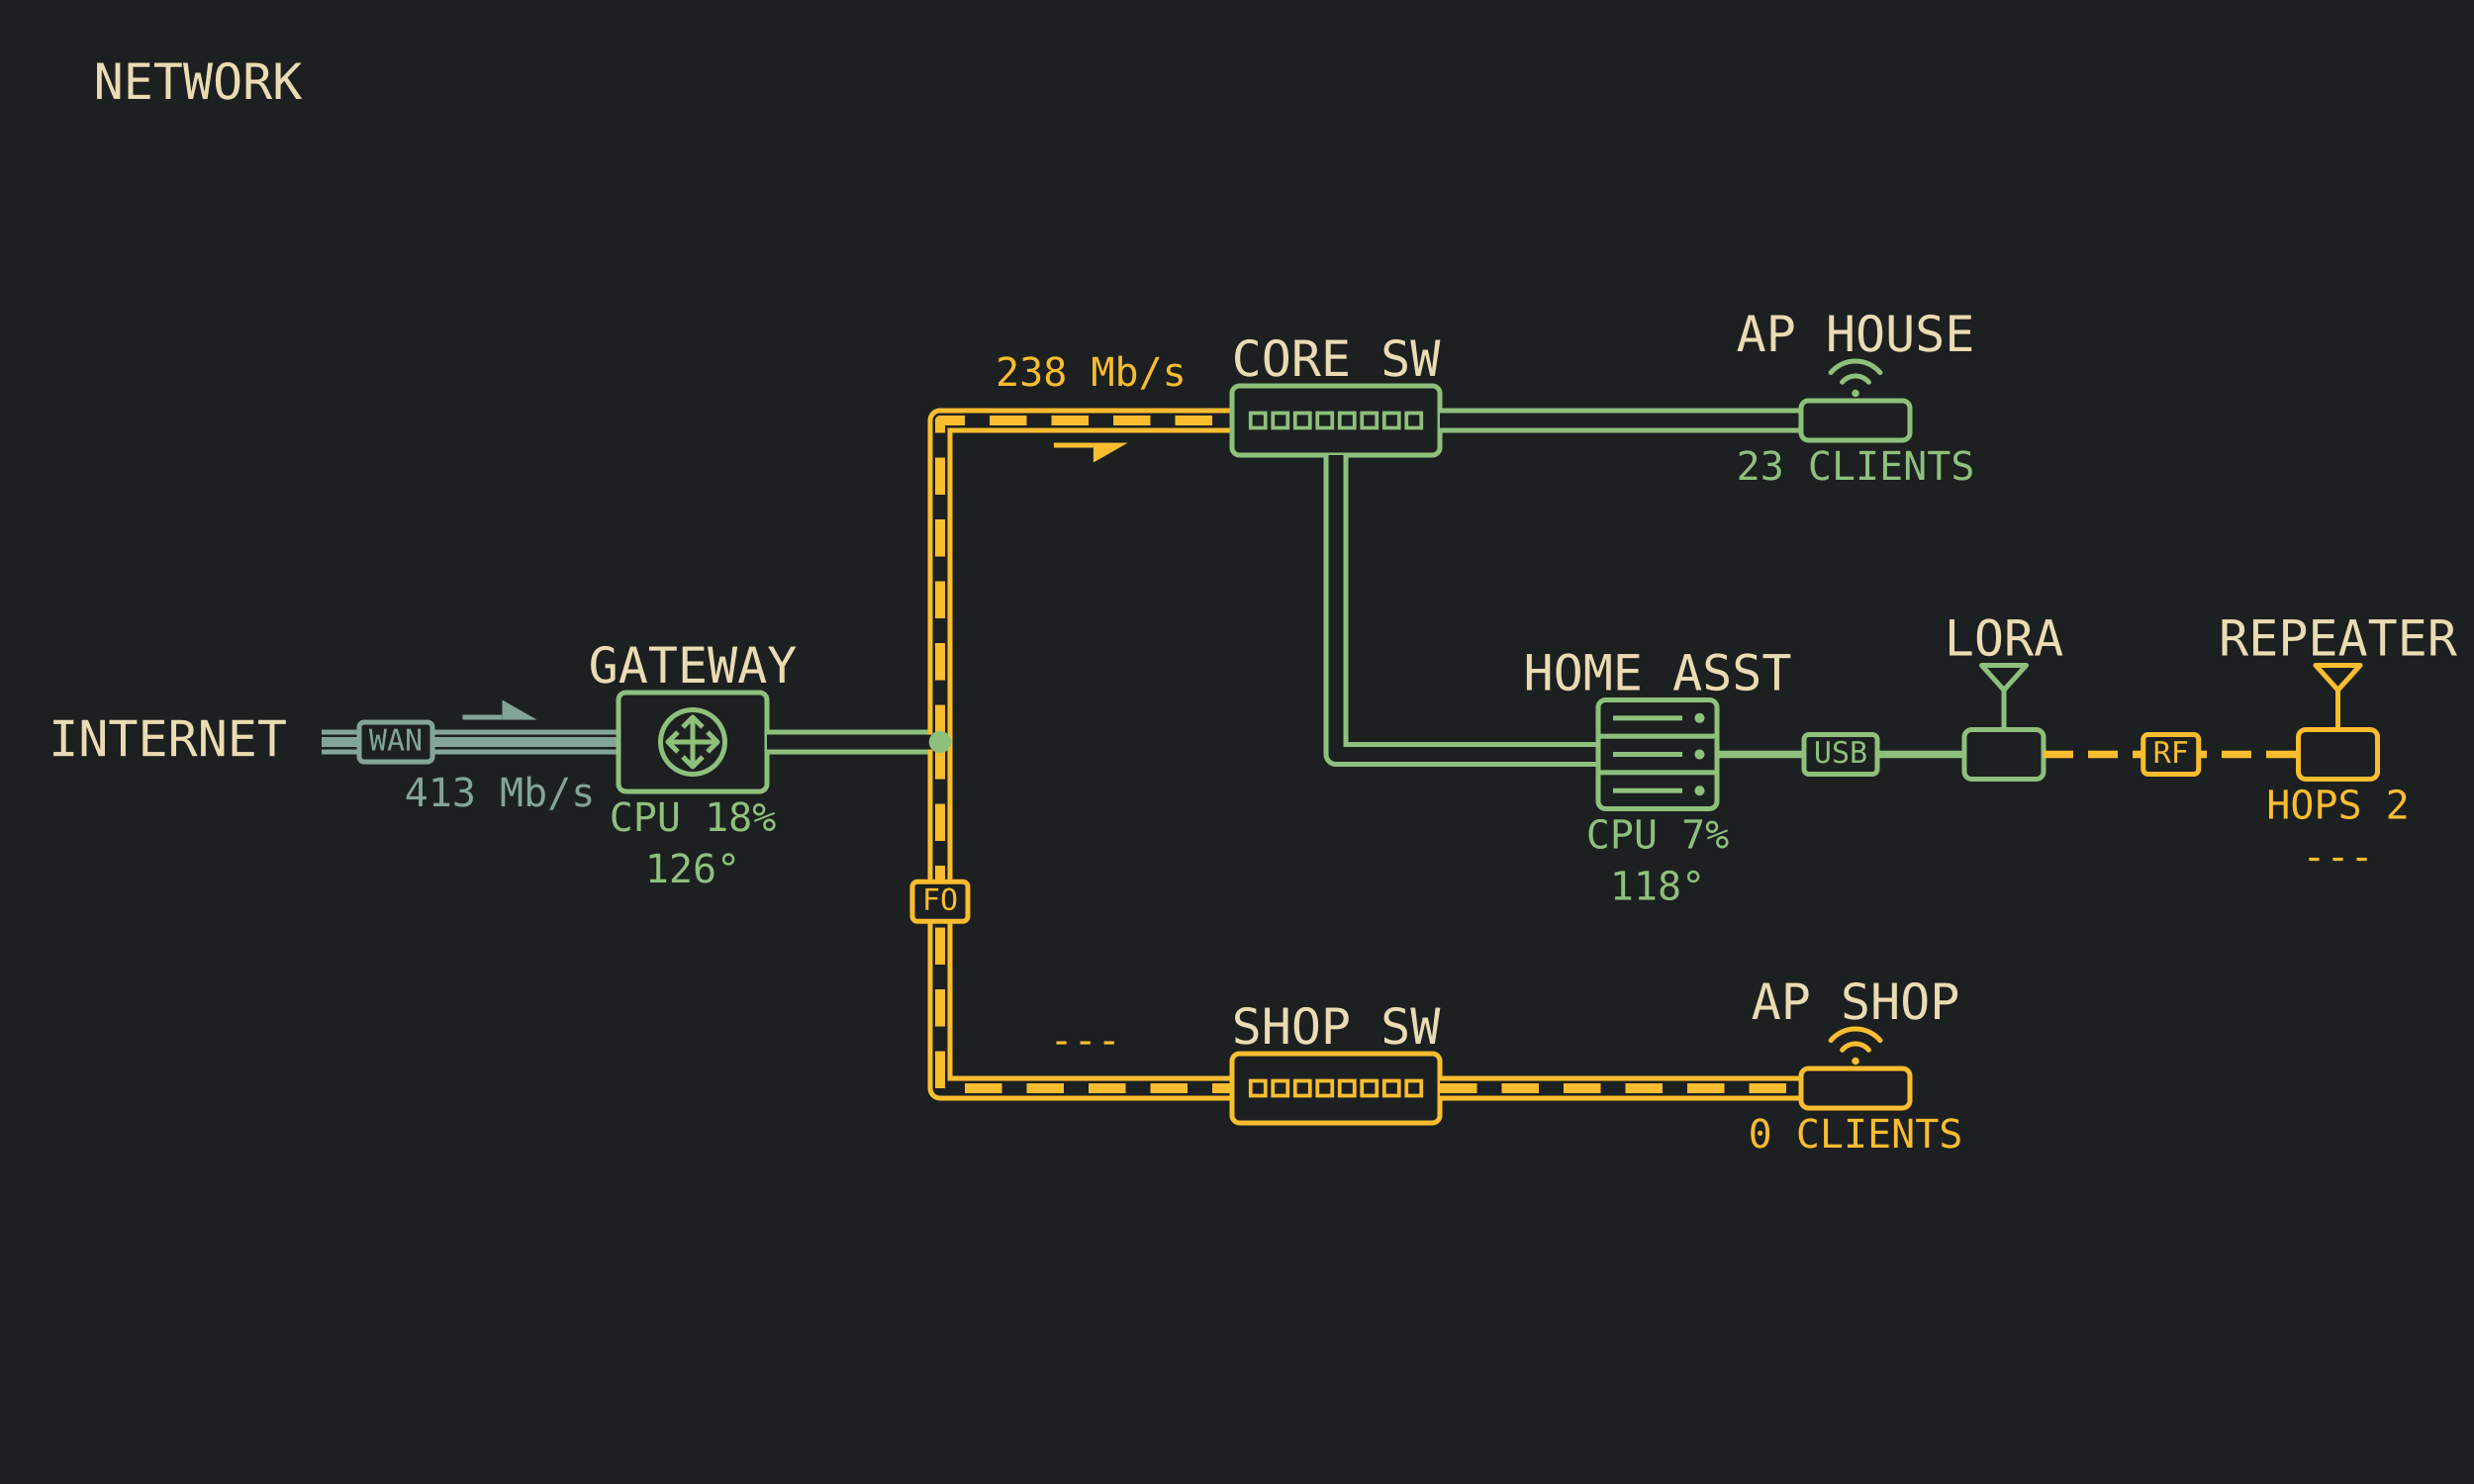
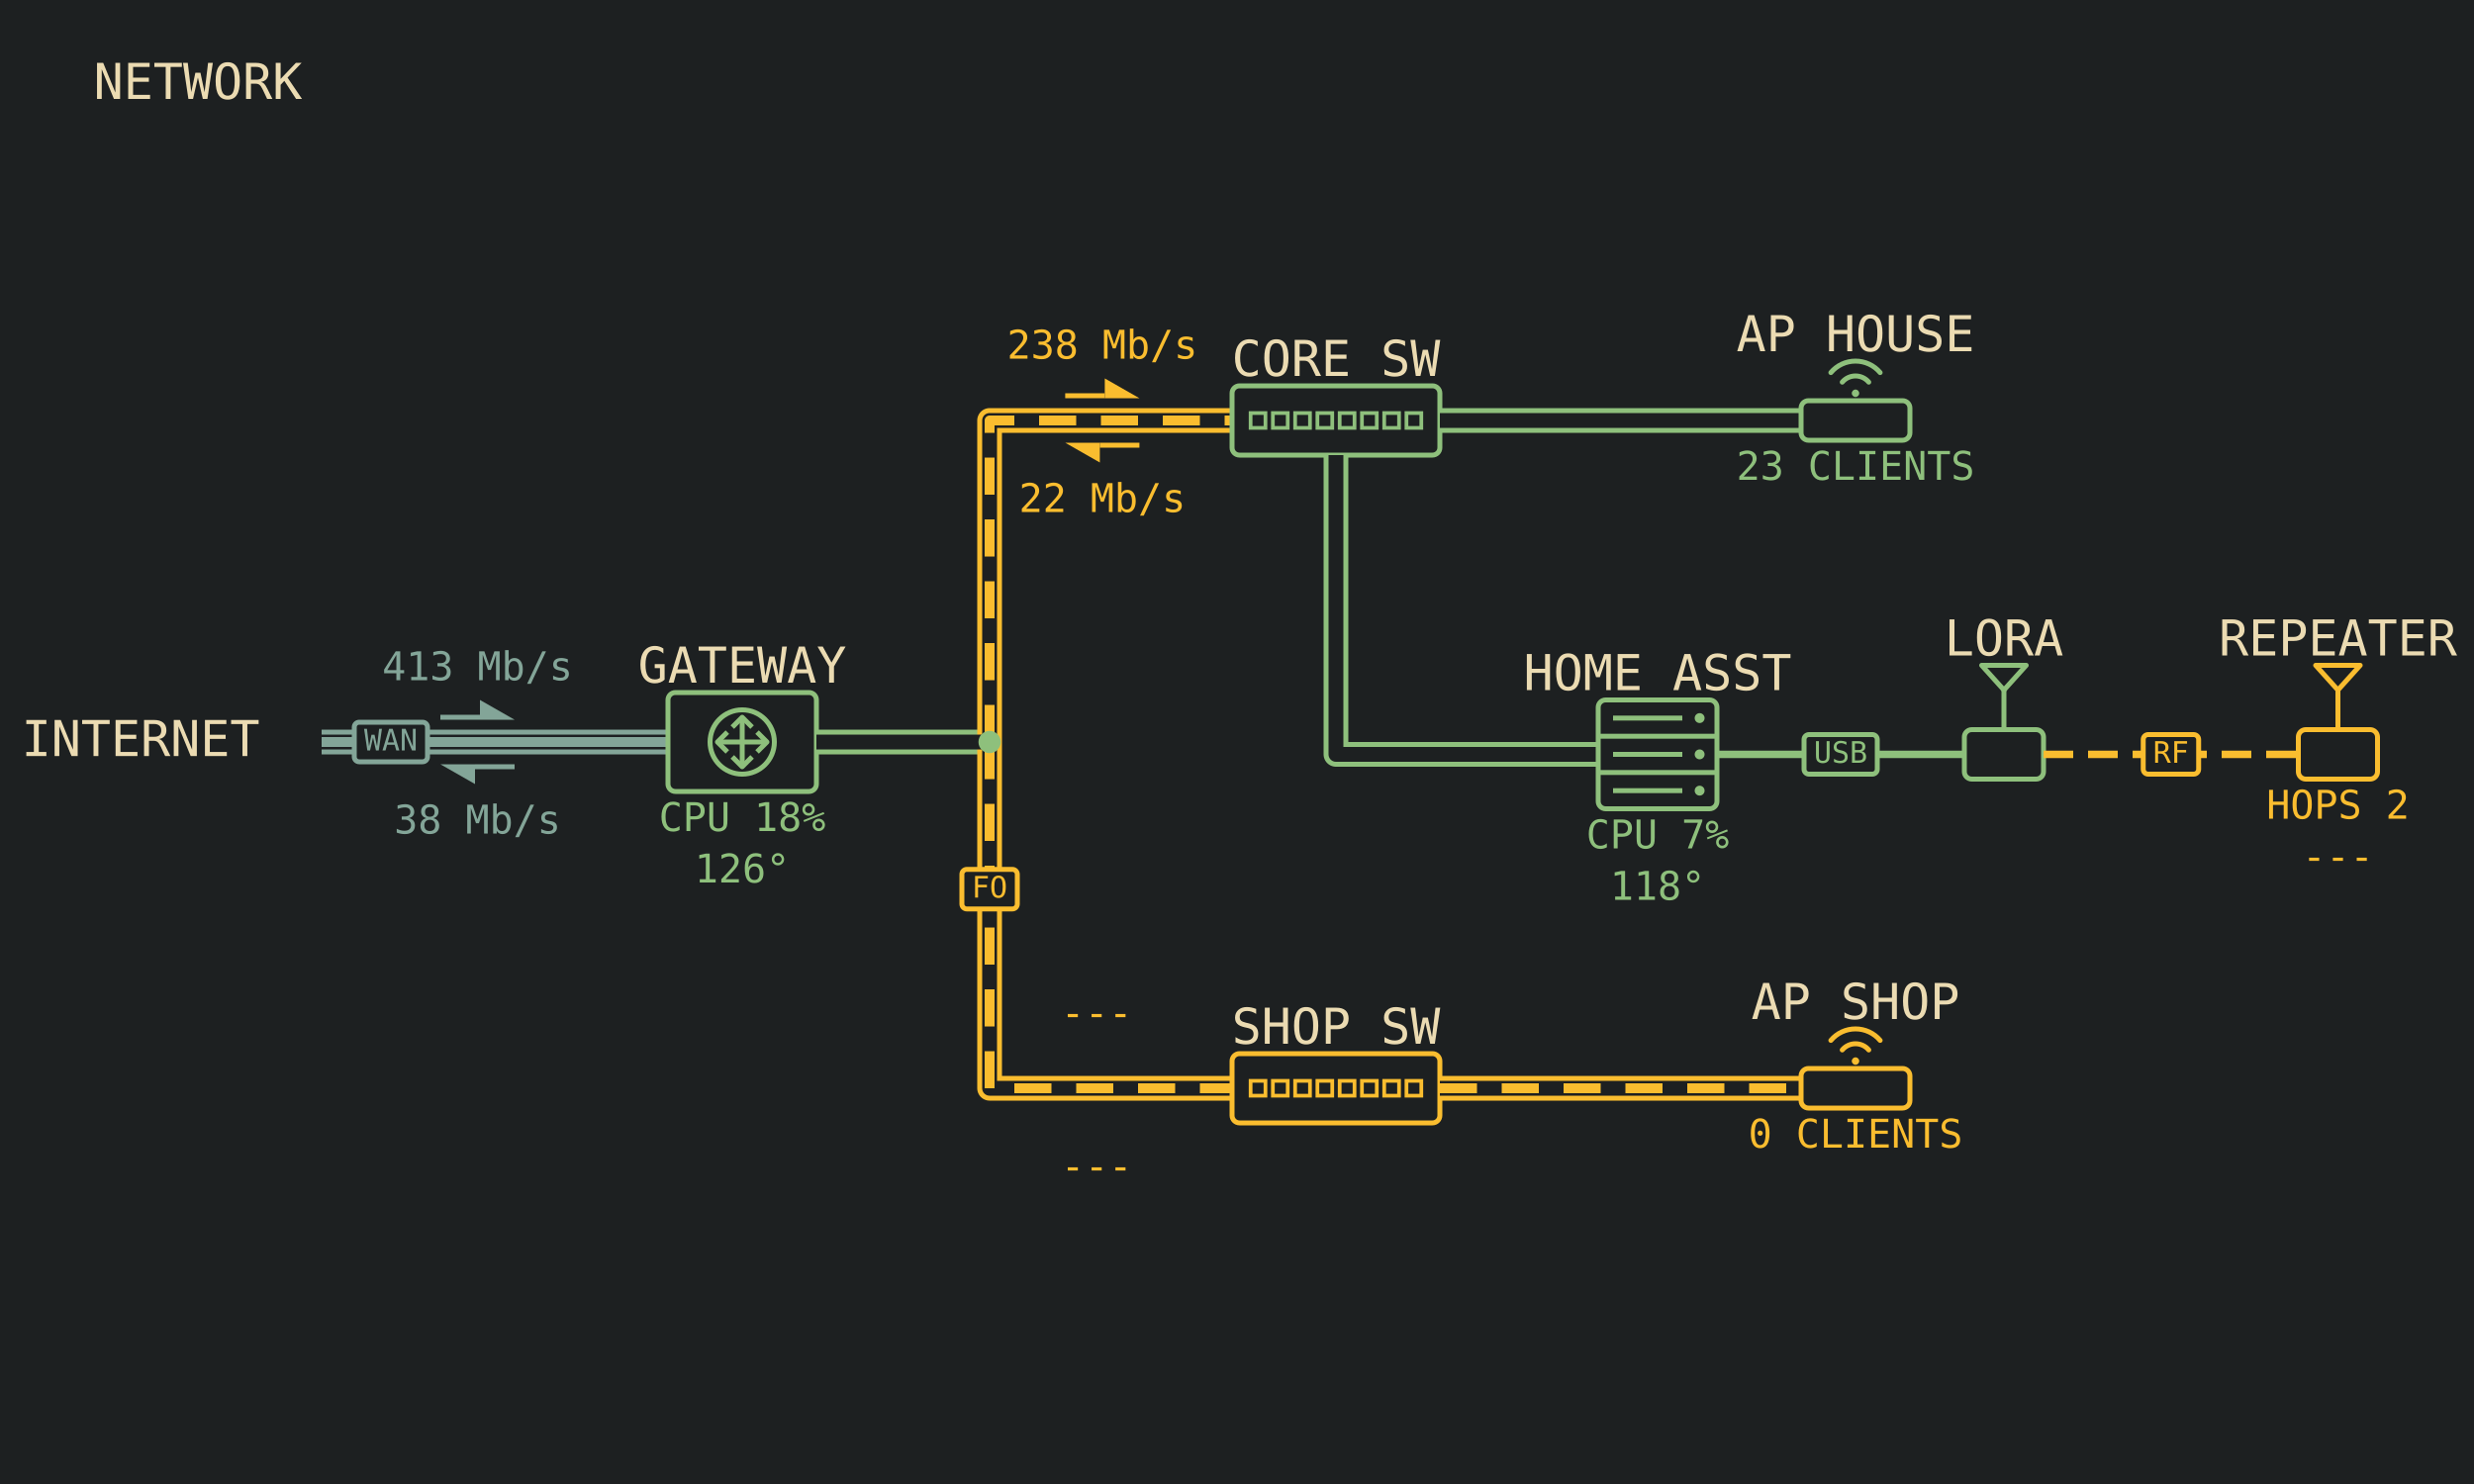
<svg xmlns="http://www.w3.org/2000/svg" viewBox="0 0 1000 600" width="1280" height="768" data-page="network" data-theme="lcd">
  <rect x="0" y="0" width="1000" height="600" fill="#1d2021" />
  <g id="casings">
    <g data-for="wan">
-       <polyline points="130,300 250,300" fill="none" stroke="#83a598" stroke-width="10" stroke-linejoin="round" />
+       <polyline points="130,300 270,300" fill="none" stroke="#83a598" stroke-width="10" stroke-linejoin="round" />
    </g>
    <g data-for="to_lan">
-       <polyline points="310,300 380,300" fill="none" stroke="#8ec07c" stroke-width="10" stroke-linejoin="round" />
+       <polyline points="330,300 400,300" fill="none" stroke="#8ec07c" stroke-width="10" stroke-linejoin="round" />
    </g>
    <g data-for="to_core">
-       <polyline points="380,300 380,170 498,170" fill="none" stroke="#fabd2f" stroke-width="10" stroke-linejoin="round" />
+       <polyline points="400,300 400,170 498,170" fill="none" stroke="#fabd2f" stroke-width="10" stroke-linejoin="round" />
    </g>
    <g data-for="to_ap_house">
      <polyline points="582,170 728,170" fill="none" stroke="#8ec07c" stroke-width="10" stroke-linejoin="round" />
    </g>
    <g data-for="to_host">
      <polyline points="540,184 540,305 646,305" fill="none" stroke="#8ec07c" stroke-width="10" stroke-linejoin="round" />
    </g>
    <g data-for="to_shop">
-       <polyline points="380,300 380,440 498,440" fill="none" stroke="#fabd2f" stroke-width="10" stroke-linejoin="round" />
+       <polyline points="400,300 400,440 498,440" fill="none" stroke="#fabd2f" stroke-width="10" stroke-linejoin="round" />
    </g>
    <g data-for="to_ap_shop">
      <polyline points="582,440 728,440" fill="none" stroke="#fabd2f" stroke-width="10" stroke-linejoin="round" />
    </g>
  </g>
  <g id="title">
    <text x="80" y="40" text-anchor="middle" font-family="DejaVu Sans Mono, monospace" font-size="20" fill="#ebdbb2">NETWORK</text>
  </g>
  <g id="wan">
-     <polyline points="130,300 250,300" fill="none" stroke="#1d2021" stroke-width="6" stroke-linejoin="round" />
-     <polyline points="130,300 250,300" fill="none" stroke="#83a598" stroke-width="4" stroke-linejoin="round" />
-     <line x1="187" y1="290" x2="203" y2="290" stroke="#83a598" stroke-width="2" />
-     <polygon points="217,291 203,291 203,283" fill="#83a598" />
-     <rect x="145.2" y="292" width="29.6" height="16" rx="2" fill="#1d2021" stroke="#83a598" stroke-width="2" />
-     <text x="160" y="300" text-anchor="middle" dominant-baseline="middle" font-family="DejaVu Sans Mono, monospace" font-size="12" fill="#83a598">WAN</text>
-     <text x="116" y="300" text-anchor="end" dominant-baseline="middle" font-family="DejaVu Sans Mono, monospace" font-size="20" fill="#ebdbb2">INTERNET</text>
-     <text x="202" y="326" text-anchor="middle" font-family="DejaVu Sans Mono, monospace" font-size="16" fill="#83a598">413 Mb/s</text>
+     <polyline points="130,300 270,300" fill="none" stroke="#1d2021" stroke-width="6" stroke-linejoin="round" />
+     <polyline points="130,300 270,300" fill="none" stroke="#83a598" stroke-width="4" stroke-linejoin="round" />
+     <line x1="178" y1="290" x2="194" y2="290" stroke="#83a598" stroke-width="2" />
+     <polygon points="208,291 194,291 194,283" fill="#83a598" />
+     <line x1="208" y1="310" x2="192" y2="310" stroke="#83a598" stroke-width="2" />
+     <polygon points="178,309 192,309 192,317" fill="#83a598" />
+     <rect x="143.2" y="292" width="29.6" height="16" rx="2" fill="#1d2021" stroke="#83a598" stroke-width="2" />
+     <text x="158" y="300" text-anchor="middle" dominant-baseline="middle" font-family="DejaVu Sans Mono, monospace" font-size="12" fill="#83a598">WAN</text>
+     <text x="105" y="300" text-anchor="end" dominant-baseline="middle" font-family="DejaVu Sans Mono, monospace" font-size="20" fill="#ebdbb2">INTERNET</text>
+     <text x="193" y="275" text-anchor="middle" font-family="DejaVu Sans Mono, monospace" font-size="16" fill="#83a598">413 Mb/s</text>
+     <text x="193" y="337" text-anchor="middle" font-family="DejaVu Sans Mono, monospace" font-size="16" fill="#83a598">38 Mb/s</text>
  </g>
  <g id="gateway">
-     <rect x="250" y="280" width="60" height="40" rx="3" fill="none" stroke="#8ec07c" stroke-width="2" />
-     <circle cx="280" cy="300" r="13" fill="none" stroke="#8ec07c" stroke-width="2" />
-     <line x1="280" y1="300" x2="290" y2="300" stroke="#8ec07c" stroke-width="2" />
-     <polyline points="286,304 290,300 286,296" fill="none" stroke-linejoin="round" stroke="#8ec07c" stroke-width="2" />
-     <line x1="280" y1="300" x2="270" y2="300" stroke="#8ec07c" stroke-width="2" />
-     <polyline points="274,296 270,300 274,304" fill="none" stroke-linejoin="round" stroke="#8ec07c" stroke-width="2" />
-     <line x1="280" y1="300" x2="280" y2="310" stroke="#8ec07c" stroke-width="2" />
-     <polyline points="284,306 280,310 276,306" fill="none" stroke-linejoin="round" stroke="#8ec07c" stroke-width="2" />
-     <line x1="280" y1="300" x2="280" y2="290" stroke="#8ec07c" stroke-width="2" />
-     <polyline points="276,294 280,290 284,294" fill="none" stroke-linejoin="round" stroke="#8ec07c" stroke-width="2" />
-     <text x="280" y="276" text-anchor="middle" font-family="DejaVu Sans Mono, monospace" font-size="20" fill="#ebdbb2">GATEWAY</text>
-     <text x="280" y="336" text-anchor="middle" font-family="DejaVu Sans Mono, monospace" font-size="16" fill="#8ec07c">CPU 18%</text>
-     <text x="280" y="356.8" text-anchor="middle" font-family="DejaVu Sans Mono, monospace" font-size="16" fill="#8ec07c">126°</text>
+     <rect x="270" y="280" width="60" height="40" rx="3" fill="none" stroke="#8ec07c" stroke-width="2" />
+     <circle cx="300" cy="300" r="13" fill="none" stroke="#8ec07c" stroke-width="2" />
+     <line x1="300" y1="300" x2="310" y2="300" stroke="#8ec07c" stroke-width="2" />
+     <polyline points="306,304 310,300 306,296" fill="none" stroke-linejoin="round" stroke="#8ec07c" stroke-width="2" />
+     <line x1="300" y1="300" x2="290" y2="300" stroke="#8ec07c" stroke-width="2" />
+     <polyline points="294,296 290,300 294,304" fill="none" stroke-linejoin="round" stroke="#8ec07c" stroke-width="2" />
+     <line x1="300" y1="300" x2="300" y2="310" stroke="#8ec07c" stroke-width="2" />
+     <polyline points="304,306 300,310 296,306" fill="none" stroke-linejoin="round" stroke="#8ec07c" stroke-width="2" />
+     <line x1="300" y1="300" x2="300" y2="290" stroke="#8ec07c" stroke-width="2" />
+     <polyline points="296,294 300,290 304,294" fill="none" stroke-linejoin="round" stroke="#8ec07c" stroke-width="2" />
+     <text x="300" y="276" text-anchor="middle" font-family="DejaVu Sans Mono, monospace" font-size="20" fill="#ebdbb2">GATEWAY</text>
+     <text x="300" y="336" text-anchor="middle" font-family="DejaVu Sans Mono, monospace" font-size="16" fill="#8ec07c">CPU 18%</text>
+     <text x="300" y="356.8" text-anchor="middle" font-family="DejaVu Sans Mono, monospace" font-size="16" fill="#8ec07c">126°</text>
  </g>
  <g id="to_lan">
-     <polyline points="310,300 380,300" fill="none" stroke="#1d2021" stroke-width="6" stroke-linejoin="round" />
+     <polyline points="330,300 400,300" fill="none" stroke="#1d2021" stroke-width="6" stroke-linejoin="round" />
  </g>
  <g id="to_core">
-     <polyline points="380,300 380,170 498,170" fill="none" stroke="#1d2021" stroke-width="6" stroke-linejoin="round" />
-     <polyline points="380,300 380,170 498,170" fill="none" stroke="#fabd2f" stroke-width="4" stroke-dasharray="15 10" stroke-linejoin="round" />
-     <line x1="425.96" y1="180" x2="441.96" y2="180" stroke="#fabd2f" stroke-width="2" />
-     <polygon points="455.96,179 441.96,179 441.96,187" fill="#fabd2f" />
-     <text x="440.96" y="156" text-anchor="middle" font-family="DejaVu Sans Mono, monospace" font-size="16" fill="#fabd2f">238 Mb/s</text>
+     <polyline points="400,300 400,170 498,170" fill="none" stroke="#1d2021" stroke-width="6" stroke-linejoin="round" />
+     <polyline points="400,300 400,170 498,170" fill="none" stroke="#fabd2f" stroke-width="4" stroke-dasharray="15 10" stroke-linejoin="round" />
+     <line x1="430.56" y1="160" x2="446.56" y2="160" stroke="#fabd2f" stroke-width="2" />
+     <polygon points="460.56,161 446.56,161 446.56,153" fill="#fabd2f" />
+     <line x1="460.56" y1="180" x2="444.56" y2="180" stroke="#fabd2f" stroke-width="2" />
+     <polygon points="430.56,179 444.56,179 444.56,187" fill="#fabd2f" />
+     <text x="445.56" y="145" text-anchor="middle" font-family="DejaVu Sans Mono, monospace" font-size="16" fill="#fabd2f">238 Mb/s</text>
+     <text x="445.56" y="207" text-anchor="middle" font-family="DejaVu Sans Mono, monospace" font-size="16" fill="#fabd2f">22 Mb/s</text>
  </g>
  <g id="core_switch">
    <rect x="498" y="156" width="84" height="28" rx="3" fill="none" stroke="#8ec07c" stroke-width="2" />
    <rect x="505.5" y="167" width="6" height="6" fill="none" stroke="#8ec07c" stroke-width="1.5" />
    <rect x="514.5" y="167" width="6" height="6" fill="none" stroke="#8ec07c" stroke-width="1.5" />
    <rect x="523.5" y="167" width="6" height="6" fill="none" stroke="#8ec07c" stroke-width="1.5" />
    <rect x="532.5" y="167" width="6" height="6" fill="none" stroke="#8ec07c" stroke-width="1.5" />
    <rect x="541.5" y="167" width="6" height="6" fill="none" stroke="#8ec07c" stroke-width="1.5" />
    <rect x="550.5" y="167" width="6" height="6" fill="none" stroke="#8ec07c" stroke-width="1.5" />
    <rect x="559.5" y="167" width="6" height="6" fill="none" stroke="#8ec07c" stroke-width="1.5" />
    <rect x="568.5" y="167" width="6" height="6" fill="none" stroke="#8ec07c" stroke-width="1.5" />
    <text x="540" y="152" text-anchor="middle" font-family="DejaVu Sans Mono, monospace" font-size="20" fill="#ebdbb2">CORE SW</text>
  </g>
  <g id="to_ap_house">
    <polyline points="582,170 728,170" fill="none" stroke="#1d2021" stroke-width="6" stroke-linejoin="round" />
  </g>
  <g id="ap_house">
    <rect x="728" y="162" width="44" height="16" rx="3" fill="none" stroke="#8ec07c" stroke-width="2" />
    <circle cx="750" cy="159" r="1.5" fill="#8ec07c" stroke="none" />
    <path d="M 744.64 154.5 A 7 7 0 0 1 755.36 154.5" fill="none" stroke-linecap="round" stroke="#8ec07c" stroke-width="2" />
    <path d="M 740.04 150.64 A 13 13 0 0 1 759.96 150.64" fill="none" stroke-linecap="round" stroke="#8ec07c" stroke-width="2" />
    <text x="750" y="142" text-anchor="middle" font-family="DejaVu Sans Mono, monospace" font-size="20" fill="#ebdbb2">AP HOUSE</text>
    <text x="750" y="194" text-anchor="middle" font-family="DejaVu Sans Mono, monospace" font-size="16" fill="#8ec07c">23 CLIENTS</text>
  </g>
  <g id="to_host">
    <polyline points="540,184 540,305 646,305" fill="none" stroke="#1d2021" stroke-width="6" stroke-linejoin="round" />
  </g>
  <g id="host">
    <rect x="646" y="283" width="48" height="44" rx="3" fill="none" stroke="#8ec07c" stroke-width="2" />
    <line x1="652" y1="290.33" x2="680" y2="290.33" stroke="#8ec07c" stroke-width="2" />
    <circle cx="687" cy="290.33" r="2" fill="#8ec07c" stroke="none" />
    <line x1="646" y1="297.67" x2="694" y2="297.67" stroke="#8ec07c" stroke-width="2" />
    <line x1="652" y1="305" x2="680" y2="305" stroke="#8ec07c" stroke-width="2" />
    <circle cx="687" cy="305" r="2" fill="#8ec07c" stroke="none" />
    <line x1="646" y1="312.33" x2="694" y2="312.33" stroke="#8ec07c" stroke-width="2" />
    <line x1="652" y1="319.67" x2="680" y2="319.67" stroke="#8ec07c" stroke-width="2" />
    <circle cx="687" cy="319.67" r="2" fill="#8ec07c" stroke="none" />
    <text x="670" y="279" text-anchor="middle" font-family="DejaVu Sans Mono, monospace" font-size="20" fill="#ebdbb2">HOME ASST</text>
    <text x="670" y="343" text-anchor="middle" font-family="DejaVu Sans Mono, monospace" font-size="16" fill="#8ec07c">CPU 7%</text>
    <text x="670" y="363.8" text-anchor="middle" font-family="DejaVu Sans Mono, monospace" font-size="16" fill="#8ec07c">118°</text>
  </g>
  <g id="usb">
    <polyline points="694,305 794,305" fill="none" stroke="#8ec07c" stroke-width="3" stroke-linejoin="round" />
    <rect x="729.2" y="297" width="29.6" height="16" rx="2" fill="#1d2021" stroke="#8ec07c" stroke-width="2" />
    <text x="744" y="305" text-anchor="middle" dominant-baseline="middle" font-family="DejaVu Sans Mono, monospace" font-size="12" fill="#8ec07c">USB</text>
  </g>
  <g id="lora">
    <rect x="794" y="295" width="32" height="20" rx="3" fill="none" stroke="#8ec07c" stroke-width="2" />
    <line x1="810" y1="295" x2="810" y2="279" stroke="#8ec07c" stroke-width="2" />
    <polygon points="801,269 819,269 810,279" fill="none" stroke-linejoin="round" stroke="#8ec07c" stroke-width="2" />
    <text x="810" y="265" text-anchor="middle" font-family="DejaVu Sans Mono, monospace" font-size="20" fill="#ebdbb2">LORA</text>
  </g>
  <g id="mesh">
    <polyline points="826,305 929,305" fill="none" stroke="#fabd2f" stroke-width="3" stroke-dasharray="12 6" stroke-linejoin="round" />
    <rect x="866.3" y="297" width="22.4" height="16" rx="2" fill="#1d2021" stroke="#fabd2f" stroke-width="2" />
    <text x="877.5" y="305" text-anchor="middle" dominant-baseline="middle" font-family="DejaVu Sans Mono, monospace" font-size="12" fill="#fabd2f">RF</text>
  </g>
  <g id="repeater">
    <rect x="929" y="295" width="32" height="20" rx="3" fill="none" stroke="#fabd2f" stroke-width="2" />
    <line x1="945" y1="295" x2="945" y2="279" stroke="#fabd2f" stroke-width="2" />
    <polygon points="936,269 954,269 945,279" fill="none" stroke-linejoin="round" stroke="#fabd2f" stroke-width="2" />
    <text x="945" y="265" text-anchor="middle" font-family="DejaVu Sans Mono, monospace" font-size="20" fill="#ebdbb2">REPEATER</text>
    <text x="945" y="331" text-anchor="middle" font-family="DejaVu Sans Mono, monospace" font-size="16" fill="#fabd2f">HOPS 2</text>
    <text x="945" y="351.8" text-anchor="middle" font-family="DejaVu Sans Mono, monospace" font-size="16" fill="#fabd2f">---</text>
  </g>
  <g id="to_shop">
-     <polyline points="380,300 380,440 498,440" fill="none" stroke="#1d2021" stroke-width="6" stroke-linejoin="round" />
-     <polyline points="380,300 380,440 498,440" fill="none" stroke="#fabd2f" stroke-width="4" stroke-dasharray="15 10" stroke-linejoin="round" />
-     <rect x="368.8" y="356.5" width="22.4" height="16" rx="2" fill="#1d2021" stroke="#fabd2f" stroke-width="2" />
-     <text x="380" y="364.5" text-anchor="middle" dominant-baseline="middle" font-family="DejaVu Sans Mono, monospace" font-size="12" fill="#fabd2f">FO</text>
-     <text x="438.66" y="426" text-anchor="middle" font-family="DejaVu Sans Mono, monospace" font-size="16" fill="#fabd2f">---</text>
+     <polyline points="400,300 400,440 498,440" fill="none" stroke="#1d2021" stroke-width="6" stroke-linejoin="round" />
+     <polyline points="400,300 400,440 498,440" fill="none" stroke="#fabd2f" stroke-width="4" stroke-dasharray="15 10" stroke-linejoin="round" />
+     <rect x="388.8" y="351.5" width="22.4" height="16" rx="2" fill="#1d2021" stroke="#fabd2f" stroke-width="2" />
+     <text x="400" y="359.5" text-anchor="middle" dominant-baseline="middle" font-family="DejaVu Sans Mono, monospace" font-size="12" fill="#fabd2f">FO</text>
+     <text x="443.26" y="415" text-anchor="middle" font-family="DejaVu Sans Mono, monospace" font-size="16" fill="#fabd2f">---</text>
+     <text x="443.26" y="477" text-anchor="middle" font-family="DejaVu Sans Mono, monospace" font-size="16" fill="#fabd2f">---</text>
  </g>
  <g id="shop_switch">
    <rect x="498" y="426" width="84" height="28" rx="3" fill="none" stroke="#fabd2f" stroke-width="2" />
    <rect x="505.5" y="437" width="6" height="6" fill="none" stroke="#fabd2f" stroke-width="1.5" />
    <rect x="514.5" y="437" width="6" height="6" fill="none" stroke="#fabd2f" stroke-width="1.5" />
    <rect x="523.5" y="437" width="6" height="6" fill="none" stroke="#fabd2f" stroke-width="1.5" />
    <rect x="532.5" y="437" width="6" height="6" fill="none" stroke="#fabd2f" stroke-width="1.5" />
    <rect x="541.5" y="437" width="6" height="6" fill="none" stroke="#fabd2f" stroke-width="1.5" />
    <rect x="550.5" y="437" width="6" height="6" fill="none" stroke="#fabd2f" stroke-width="1.5" />
    <rect x="559.5" y="437" width="6" height="6" fill="none" stroke="#fabd2f" stroke-width="1.5" />
    <rect x="568.5" y="437" width="6" height="6" fill="none" stroke="#fabd2f" stroke-width="1.5" />
    <text x="540" y="422" text-anchor="middle" font-family="DejaVu Sans Mono, monospace" font-size="20" fill="#ebdbb2">SHOP SW</text>
  </g>
  <g id="to_ap_shop">
    <polyline points="582,440 728,440" fill="none" stroke="#1d2021" stroke-width="6" stroke-linejoin="round" />
    <polyline points="582,440 728,440" fill="none" stroke="#fabd2f" stroke-width="4" stroke-dasharray="15 10" stroke-linejoin="round" />
  </g>
  <g id="ap_shop">
    <rect x="728" y="432" width="44" height="16" rx="3" fill="none" stroke="#fabd2f" stroke-width="2" />
    <circle cx="750" cy="429" r="1.5" fill="#fabd2f" stroke="none" />
    <path d="M 744.64 424.5 A 7 7 0 0 1 755.36 424.5" fill="none" stroke-linecap="round" stroke="#fabd2f" stroke-width="2" />
    <path d="M 740.04 420.64 A 13 13 0 0 1 759.96 420.64" fill="none" stroke-linecap="round" stroke="#fabd2f" stroke-width="2" />
    <text x="750" y="412" text-anchor="middle" font-family="DejaVu Sans Mono, monospace" font-size="20" fill="#ebdbb2">AP SHOP</text>
    <text x="750" y="464" text-anchor="middle" font-family="DejaVu Sans Mono, monospace" font-size="16" fill="#fabd2f">0 CLIENTS</text>
  </g>
  <g id="lan">
-     <circle cx="380" cy="300" r="4.5" fill="#8ec07c" />
+     <circle cx="400" cy="300" r="4.5" fill="#8ec07c" />
  </g>
</svg>
